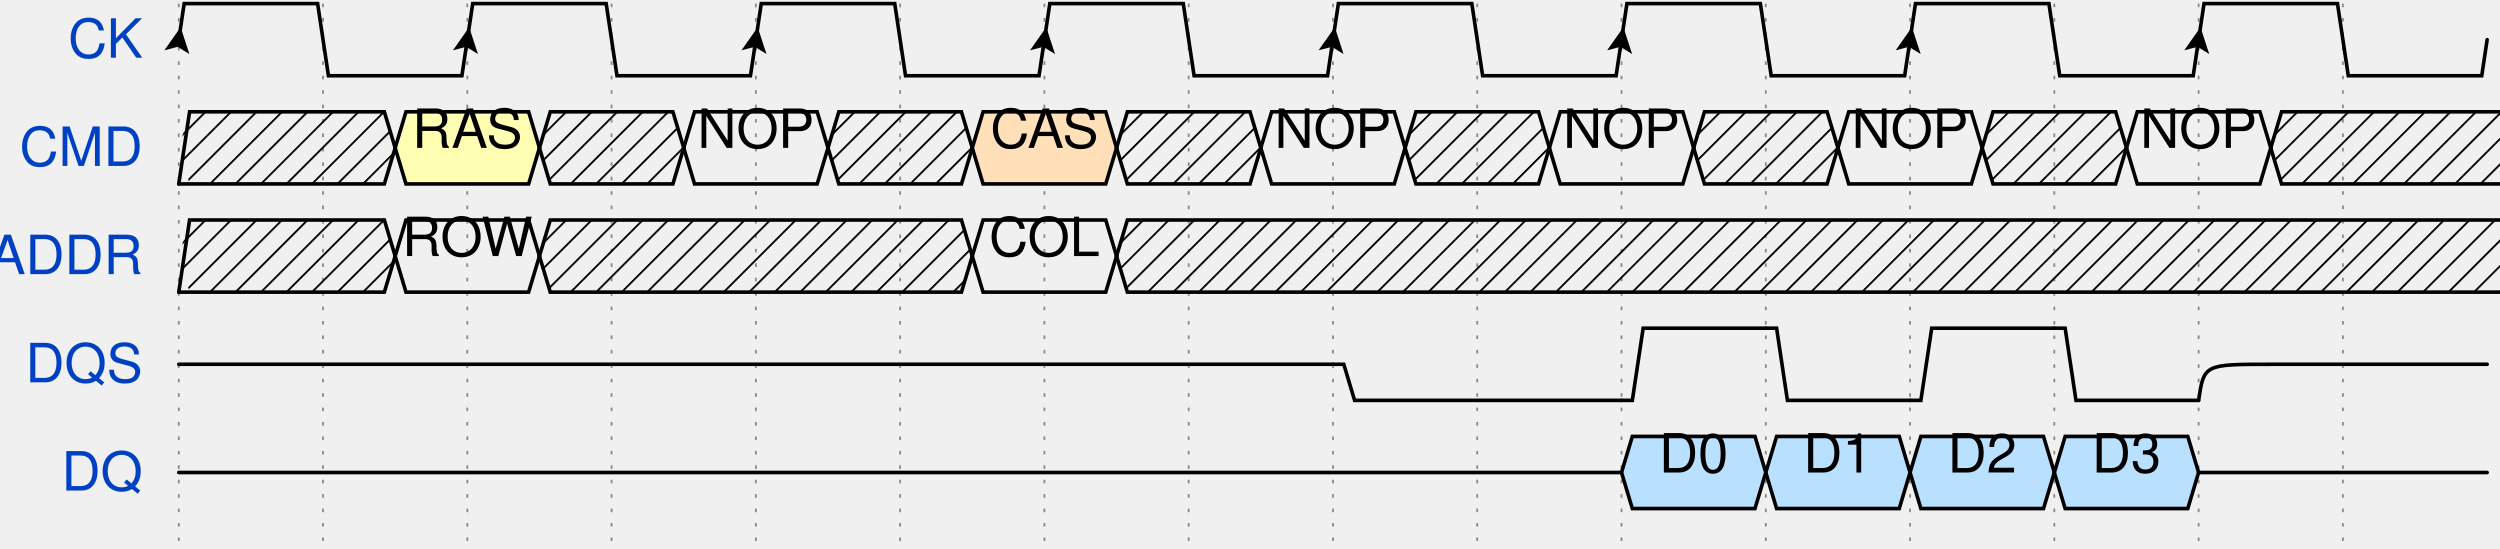
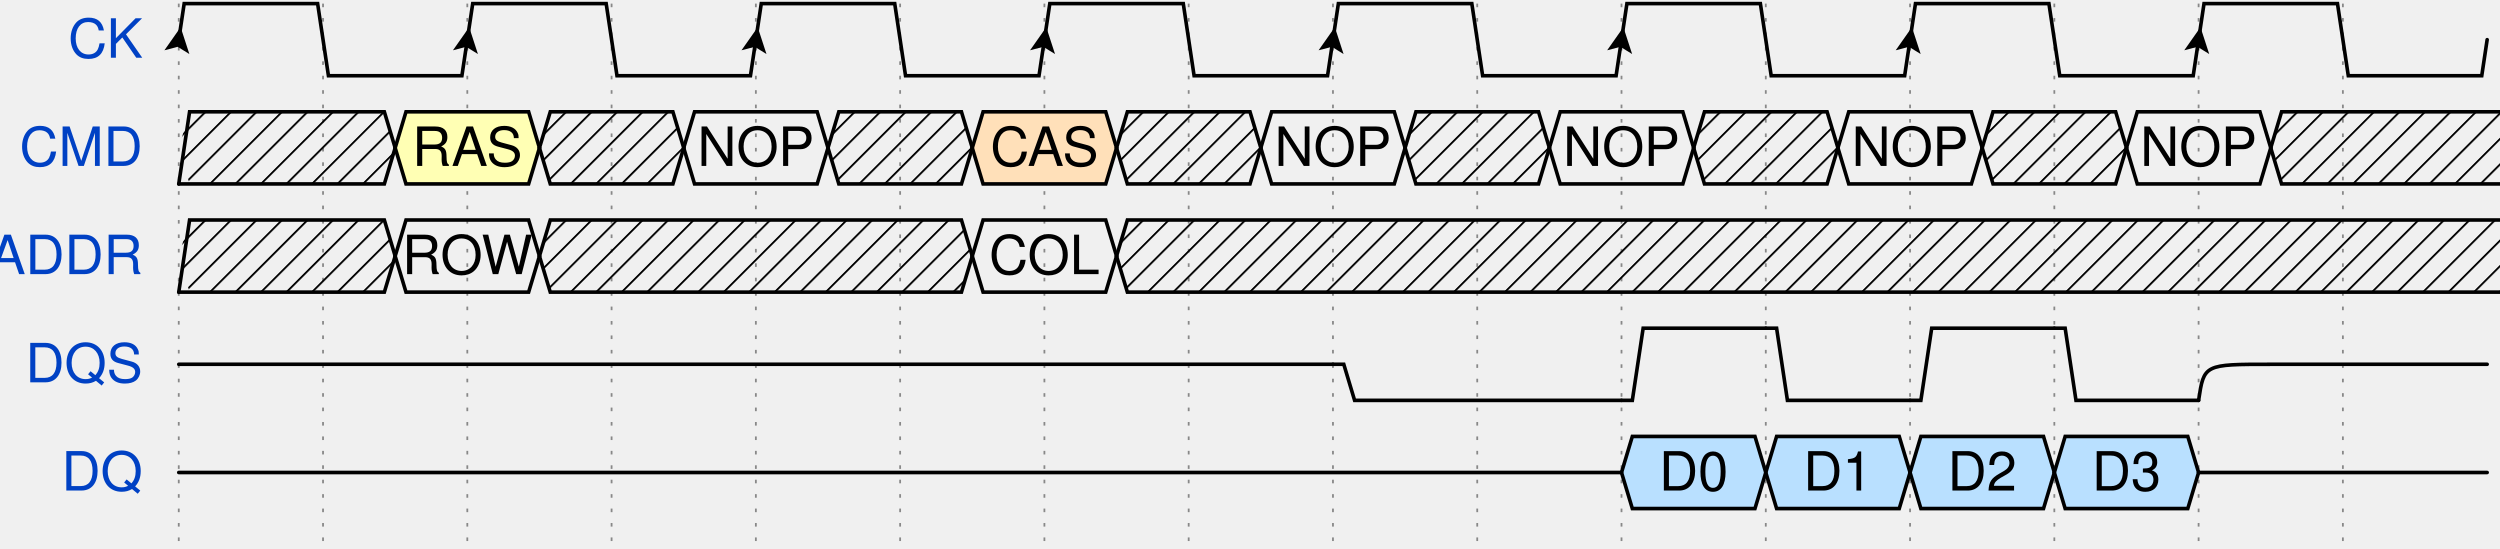
<svg xmlns="http://www.w3.org/2000/svg" width="684" height="150.0" viewBox="-1 -1 686 152.0" overflow="hidden">
  <style>
text{font-size:15px;
    font-style:normal;
    font-variant:normal;
    font-weight:normal;
    font-stretch:normal;
    text-align:center;
    fill-opacity:1;
    font-family:helvetica}
.muted{fill:#aaa}
.warning{fill:#f6b900}
.error{fill:#f60000}
.info{fill:#0041c4}
.success{fill:#00ab00}
.h1{font-size:33pt;font-weight:bold}
.h2{font-size:27pt;font-weight:bold}
.h3{font-size:20pt;font-weight:bold}
.h4{font-size:14pt;font-weight:bold}
.h5{font-size:11pt;font-weight:bold}
.h6{font-size:8pt;font-weight:bold}
.path{fill:none;
    stroke:#000;
    stroke-width:1;
    stroke-linecap:round;
    stroke-linejoin:miter;
    stroke-miterlimit:4;
    stroke-opacity:1;
    stroke-dasharray:none}
.stripe{fill:none;
    stroke:#000;
    stroke-width:0.5;
    stroke-linecap:round;
    stroke-linejoin:miter;
    stroke-miterlimit:4;
    stroke-opacity:1;
    stroke-dasharray:none}
.arrow{fill:#000000;fill-opacity:1;stroke:none}
.hide{fill:#ffffff;fill-opacity:1;stroke:2}
.s3 &gt; polygon {fill:#ffffb4;fill-opacity:1,stroke:none}
.s4 &gt; polygon {fill:#ffe0b9;fill-opacity:1,stroke:none}
.s5 &gt; polygon {fill:#b9e0ff;fill-opacity:1,stroke:none}
.ticks {stroke: rgb(136, 136, 136); stroke-width: 0.5; stroke-dasharray: 1,3;}
.edges {fill:none;stroke:#00F;stroke-width:1}
.edges.arrowhead {marker-start:url(#arrow); overflow:visible;}
.edges.arrowtail {marker-end:url(#arrow); overflow:visible;}
.edges + text {font-size:10px; filter: url(#solid); transform: translate(0, 2.5px);}
</style>
  <defs>
    <pattern id="diagonalHatch" width="5" height="5" patternTransform="rotate(45 0 0)" patternUnits="userSpaceOnUse">
      <line x1="0" y1="0" x2="0" y2="5" style="stroke:black; stroke-width:1" />
    </pattern>
    <marker id="arrow" viewBox="0 0 10 10" refX="10" refY="5" markerWidth="8" markerHeight="8" orient="auto-start-reverse" style="fill:#00F;">
      <path d="M 0 0 L 10 5 L 0 10 z" />
    </marker>
    <filter x="0" y="0" width="1" height="1" id="solid">
      <feFlood flood-color="white" />
      <feComposite in="SourceGraphic" />
    </filter>
  </defs>
  <g id="a">
    <g id="ticks_10" transform="translate(45, 0)">
      <path d="m0,0 0,150.0" class="ticks" />
      <path d="m40,0 0,150.0" class="ticks" />
      <path d="m80,0 0,150.0" class="ticks" />
      <path d="m120,0 0,150.0" class="ticks" />
      <path d="m160,0 0,150.0" class="ticks" />
      <path d="m200,0 0,150.0" class="ticks" />
      <path d="m240,0 0,150.0" class="ticks" />
      <path d="m280,0 0,150.0" class="ticks" />
      <path d="m320,0 0,150.0" class="ticks" />
      <path d="m360,0 0,150.0" class="ticks" />
      <path d="m400,0 0,150.0" class="ticks" />
      <path d="m440,0 0,150.0" class="ticks" />
      <path d="m480,0 0,150.0" class="ticks" />
      <path d="m520,0 0,150.0" class="ticks" />
      <path d="m560,0 0,150.0" class="ticks" />
      <path d="m600,0 0,150.0" class="ticks" />
    </g>
    <g id="CK" transform="translate(45, 0)">
      <text x="-10" y="15" class="info" text-anchor="end" xml:space="preserve">CK</text>
      <g data-symbol="BRICKS.Pclk" transform="translate(0, 0)" class="s">
        <path d="M0,10.0 L1.5,0 L38.5,0 L41.5,20 L78.5,20 L80.0,10.0" class="path" />
        <path d="M 0 0 L 3.5 7 L 7 0 L 3.5 1.5z" transform="translate(-3.5, 6.5) rotate(-171.4692, 3.5, 3.5)" class="arrow" />
      </g>
      <g data-symbol="BRICKS.Pclk" transform="translate(80, 0)" class="s">
        <path d="M0,10.0 L1.5,0 L38.5,0 L41.5,20 L78.5,20 L80,10.0" class="path" />
        <path d="M 0 0 L 3.5 7 L 7 0 L 3.5 1.5z" transform="translate(-3.5, 6.5) rotate(-171.4692, 3.5, 3.5)" class="arrow" />
      </g>
      <g data-symbol="BRICKS.Pclk" transform="translate(160, 0)" class="s">
        <path d="M0,10.0 L1.5,0 L38.5,0 L41.5,20 L78.5,20 L80,10.0" class="path" />
        <path d="M 0 0 L 3.5 7 L 7 0 L 3.5 1.5z" transform="translate(-3.5, 6.5) rotate(-171.4692, 3.5, 3.5)" class="arrow" />
      </g>
      <g data-symbol="BRICKS.Pclk" transform="translate(240, 0)" class="s">
        <path d="M0,10.0 L1.5,0 L38.5,0 L41.5,20 L78.5,20 L80,10.0" class="path" />
        <path d="M 0 0 L 3.5 7 L 7 0 L 3.5 1.5z" transform="translate(-3.5, 6.5) rotate(-171.4692, 3.5, 3.5)" class="arrow" />
      </g>
      <g data-symbol="BRICKS.Pclk" transform="translate(320, 0)" class="s">
        <path d="M0,10.0 L1.5,0 L38.5,0 L41.5,20 L78.5,20 L80,10.0" class="path" />
        <path d="M 0 0 L 3.5 7 L 7 0 L 3.5 1.5z" transform="translate(-3.5, 6.5) rotate(-171.4692, 3.5, 3.5)" class="arrow" />
      </g>
      <g data-symbol="BRICKS.Pclk" transform="translate(400, 0)" class="s">
        <path d="M0,10.0 L1.5,0 L38.5,0 L41.5,20 L78.5,20 L80,10.0" class="path" />
        <path d="M 0 0 L 3.5 7 L 7 0 L 3.5 1.5z" transform="translate(-3.5, 6.5) rotate(-171.4692, 3.5, 3.5)" class="arrow" />
      </g>
      <g data-symbol="BRICKS.Pclk" transform="translate(480, 0)" class="s">
        <path d="M0,10.0 L1.5,0 L38.5,0 L41.5,20 L78.5,20 L80,10.0" class="path" />
        <path d="M 0 0 L 3.5 7 L 7 0 L 3.5 1.5z" transform="translate(-3.5, 6.5) rotate(-171.4692, 3.5, 3.5)" class="arrow" />
      </g>
      <g data-symbol="BRICKS.Pclk" transform="translate(560, 0)" class="s">
        <path d="M0,10.0 L1.5,0 L38.5,0 L41.5,20 L78.5,20 L80,10.0" class="path" />
        <path d="M 0 0 L 3.5 7 L 7 0 L 3.5 1.5z" transform="translate(-3.5, 6.5) rotate(-171.4692, 3.5, 3.5)" class="arrow" />
      </g>
    </g>
    <g id="CMD" transform="translate(45, 30.0)">
      <text x="-10" y="15" class="info" text-anchor="end" xml:space="preserve">CMD</text>
      <g data-symbol="BRICKS.x" transform="translate(0.0, 0)" class="s">
        <polygon points="0,10.0 3,0 57.0,0 60.0,10.0 57.0,20 3,20 0,10.0 " fill="url(#diagonalHatch)" />
        <path d="M0,20 L3,0 L57.0,0 L60.0,10.0" class="path" />
        <path d="M0,20 L3,20 L57.0,20 L60.0,10.0" class="path" />
      </g>
      <g data-symbol="BRICKS.data" transform="translate(60.0, 0)" class="s3">
        <polygon points="0,10.0 3,0 37,0 40,10.0 37,20 3,20 0,10.0 " fill="none" />
        <path d="M0,10.0 L3,0 L37,0 L40,10.0" class="path" />
        <path d="M0,10.0 L3,20 L37,20 L40,10.0" class="path" />
-         <text x="20.0" y="10.0" text-anchor="middle" alignment-baseline="central">RAS</text>
+         <text x="20.0" y="10.0" text-anchor="middle" dominant-baseline="middle" alignment-baseline="central">RAS</text>
      </g>
      <g data-symbol="BRICKS.x" transform="translate(100.0, 0)" class="s">
        <polygon points="0,10.0 3,0 37,0 40,10.0 37,20 3,20 0,10.0 " fill="url(#diagonalHatch)" />
        <path d="M0,10.0 L3,0 L37,0 L40,10.0" class="path" />
        <path d="M0,10.0 L3,20 L37,20 L40,10.0" class="path" />
      </g>
      <g data-symbol="BRICKS.data" transform="translate(140.0, 0)" class="s">
        <polygon points="0,10.0 3,0 37,0 40,10.0 37,20 3,20 0,10.0 " fill="none" />
        <path d="M0,10.0 L3,0 L37,0 L40,10.0" class="path" />
        <path d="M0,10.0 L3,20 L37,20 L40,10.0" class="path" />
-         <text x="20.0" y="10.0" text-anchor="middle" alignment-baseline="central">NOP</text>
+         <text x="20.0" y="10.0" text-anchor="middle" dominant-baseline="middle" alignment-baseline="central">NOP</text>
      </g>
      <g data-symbol="BRICKS.x" transform="translate(180.0, 0)" class="s">
        <polygon points="0,10.0 3,0 37,0 40,10.0 37,20 3,20 0,10.0 " fill="url(#diagonalHatch)" />
        <path d="M0,10.0 L3,0 L37,0 L40,10.0" class="path" />
        <path d="M0,10.0 L3,20 L37,20 L40,10.0" class="path" />
      </g>
      <g data-symbol="BRICKS.data" transform="translate(220.0, 0)" class="s4">
        <polygon points="0,10.0 3,0 37,0 40,10.0 37,20 3,20 0,10.0 " fill="none" />
        <path d="M0,10.0 L3,0 L37,0 L40,10.0" class="path" />
        <path d="M0,10.0 L3,20 L37,20 L40,10.0" class="path" />
-         <text x="20.0" y="10.0" text-anchor="middle" alignment-baseline="central">CAS</text>
+         <text x="20.0" y="10.0" text-anchor="middle" dominant-baseline="middle" alignment-baseline="central">CAS</text>
      </g>
      <g data-symbol="BRICKS.x" transform="translate(260.0, 0)" class="s">
        <polygon points="0,10.0 3,0 37,0 40,10.0 37,20 3,20 0,10.0 " fill="url(#diagonalHatch)" />
        <path d="M0,10.0 L3,0 L37,0 L40,10.0" class="path" />
        <path d="M0,10.0 L3,20 L37,20 L40,10.0" class="path" />
      </g>
      <g data-symbol="BRICKS.data" transform="translate(300.0, 0)" class="s">
        <polygon points="0,10.0 3,0 37,0 40,10.0 37,20 3,20 0,10.0 " fill="none" />
        <path d="M0,10.0 L3,0 L37,0 L40,10.0" class="path" />
        <path d="M0,10.0 L3,20 L37,20 L40,10.0" class="path" />
-         <text x="20.0" y="10.0" text-anchor="middle" alignment-baseline="central">NOP</text>
+         <text x="20.0" y="10.0" text-anchor="middle" dominant-baseline="middle" alignment-baseline="central">NOP</text>
      </g>
      <g data-symbol="BRICKS.x" transform="translate(340.0, 0)" class="s">
        <polygon points="0,10.0 3,0 37,0 40,10.0 37,20 3,20 0,10.0 " fill="url(#diagonalHatch)" />
        <path d="M0,10.0 L3,0 L37,0 L40,10.0" class="path" />
        <path d="M0,10.0 L3,20 L37,20 L40,10.0" class="path" />
      </g>
      <g data-symbol="BRICKS.data" transform="translate(380.0, 0)" class="s">
        <polygon points="0,10.0 3,0 37,0 40,10.0 37,20 3,20 0,10.0 " fill="none" />
        <path d="M0,10.0 L3,0 L37,0 L40,10.0" class="path" />
        <path d="M0,10.0 L3,20 L37,20 L40,10.0" class="path" />
-         <text x="20.0" y="10.0" text-anchor="middle" alignment-baseline="central">NOP</text>
+         <text x="20.0" y="10.0" text-anchor="middle" dominant-baseline="middle" alignment-baseline="central">NOP</text>
      </g>
      <g data-symbol="BRICKS.x" transform="translate(420.0, 0)" class="s">
        <polygon points="0,10.0 3,0 37,0 40,10.0 37,20 3,20 0,10.0 " fill="url(#diagonalHatch)" />
        <path d="M0,10.0 L3,0 L37,0 L40,10.0" class="path" />
        <path d="M0,10.0 L3,20 L37,20 L40,10.0" class="path" />
      </g>
      <g data-symbol="BRICKS.data" transform="translate(460.0, 0)" class="s">
        <polygon points="0,10.0 3,0 37,0 40,10.0 37,20 3,20 0,10.0 " fill="none" />
        <path d="M0,10.0 L3,0 L37,0 L40,10.0" class="path" />
        <path d="M0,10.0 L3,20 L37,20 L40,10.0" class="path" />
-         <text x="20.0" y="10.0" text-anchor="middle" alignment-baseline="central">NOP</text>
+         <text x="20.0" y="10.0" text-anchor="middle" dominant-baseline="middle" alignment-baseline="central">NOP</text>
      </g>
      <g data-symbol="BRICKS.x" transform="translate(500.0, 0)" class="s">
        <polygon points="0,10.0 3,0 37,0 40,10.0 37,20 3,20 0,10.0 " fill="url(#diagonalHatch)" />
        <path d="M0,10.0 L3,0 L37,0 L40,10.0" class="path" />
        <path d="M0,10.0 L3,20 L37,20 L40,10.0" class="path" />
      </g>
      <g data-symbol="BRICKS.data" transform="translate(540.0, 0)" class="s">
        <polygon points="0,10.0 3,0 37,0 40,10.0 37,20 3,20 0,10.0 " fill="none" />
        <path d="M0,10.0 L3,0 L37,0 L40,10.0" class="path" />
        <path d="M0,10.0 L3,20 L37,20 L40,10.0" class="path" />
-         <text x="20.0" y="10.0" text-anchor="middle" alignment-baseline="central">NOP</text>
+         <text x="20.0" y="10.0" text-anchor="middle" dominant-baseline="middle" alignment-baseline="central">NOP</text>
      </g>
      <g data-symbol="BRICKS.x" transform="translate(580.0, 0)" class="s">
        <polygon points="0,10.0 3,0 77.0,0 80.0,10.0 77.0,20 3,20 0,10.0 " fill="url(#diagonalHatch)" />
        <path d="M0,10.0 L3,0 L77.0,0 L80.0,10.0" class="path" />
        <path d="M0,10.0 L3,20 L77.0,20 L80.0,10.0" class="path" />
      </g>
    </g>
    <g id="ADDR" transform="translate(45, 60.0)">
      <text x="-10" y="15" class="info" text-anchor="end" xml:space="preserve">ADDR</text>
      <g data-symbol="BRICKS.x" transform="translate(0.0, 0)" class="s">
        <polygon points="0,10.0 3,0 57.0,0 60.0,10.0 57.0,20 3,20 0,10.0 " fill="url(#diagonalHatch)" />
        <path d="M0,20 L3,0 L57.0,0 L60.0,10.0" class="path" />
        <path d="M0,20 L3,20 L57.0,20 L60.0,10.0" class="path" />
      </g>
      <g data-symbol="BRICKS.data" transform="translate(60.0, 0)" class="s">
        <polygon points="0,10.0 3,0 37,0 40,10.0 37,20 3,20 0,10.0 " fill="none" />
        <path d="M0,10.0 L3,0 L37,0 L40,10.0" class="path" />
        <path d="M0,10.0 L3,20 L37,20 L40,10.0" class="path" />
-         <text x="20.0" y="10.0" text-anchor="middle" alignment-baseline="central">ROW</text>
+         <text x="20.0" y="10.0" text-anchor="middle" dominant-baseline="middle" alignment-baseline="central">ROW</text>
      </g>
      <g data-symbol="BRICKS.x" transform="translate(100.0, 0)" class="s">
        <polygon points="0,10.0 3,0 117,0 120,10.0 117,20 3,20 0,10.0 " fill="url(#diagonalHatch)" />
        <path d="M0,10.0 L3,0 L117,0 L120,10.0" class="path" />
        <path d="M0,10.0 L3,20 L117,20 L120,10.0" class="path" />
      </g>
      <g data-symbol="BRICKS.data" transform="translate(220.0, 0)" class="s">
        <polygon points="0,10.0 3,0 37,0 40,10.0 37,20 3,20 0,10.0 " fill="none" />
        <path d="M0,10.0 L3,0 L37,0 L40,10.0" class="path" />
        <path d="M0,10.0 L3,20 L37,20 L40,10.0" class="path" />
-         <text x="20.0" y="10.0" text-anchor="middle" alignment-baseline="central">COL</text>
+         <text x="20.0" y="10.0" text-anchor="middle" dominant-baseline="middle" alignment-baseline="central">COL</text>
      </g>
      <g data-symbol="BRICKS.x" transform="translate(260.0, 0)" class="s">
        <polygon points="0,10.0 3,0 717.0,0 720.0,10.0 717.0,20 3,20 0,10.0 " fill="url(#diagonalHatch)" />
        <path d="M0,10.0 L3,0 L717.0,0 L720.0,10.0" class="path" />
        <path d="M0,10.0 L3,20 L717.0,20 L720.0,10.0" class="path" />
      </g>
    </g>
    <g id="DQS" transform="translate(45, 90.0)">
      <text x="-10" y="15" class="info" text-anchor="end" xml:space="preserve">DQS</text>
      <g data-symbol="BRICKS.highz" transform="translate(0, 0)" class="s">
        <path d="M0,10.0 C0.0,10.0 0.0,10.0 20,10.0 L320.0,10.0" class="path" />
      </g>
      <g data-symbol="BRICKS.zero" transform="translate(320, 0)" class="s">
        <path d="M0,10.0 L3,10.0 L6,20 L80,20" class="path" />
      </g>
      <g data-symbol="BRICKS.one" transform="translate(400, 0)" class="s">
        <path d="M0,20 L3,20 L6,0 L40,0" class="path" />
      </g>
      <g data-symbol="BRICKS.zero" transform="translate(440, 0)" class="s">
        <path d="M0,0 L3,0 L6,20 L40,20" class="path" />
      </g>
      <g data-symbol="BRICKS.one" transform="translate(480, 0)" class="s">
        <path d="M0,20 L3,20 L6,0 L40,0" class="path" />
      </g>
      <g data-symbol="BRICKS.zero" transform="translate(520, 0)" class="s">
        <path d="M0,0 L3,0 L6,20 L40,20" class="path" />
      </g>
      <g data-symbol="BRICKS.highz" transform="translate(560, 0)" class="s">
        <path d="M0,20 C1.5,10.0 1.5,10.0 20,10.0 L80,10.0" class="path" />
      </g>
    </g>
    <g id="DQ" transform="translate(45, 120.0)">
      <text x="-10" y="15" class="info" text-anchor="end" xml:space="preserve">DQ</text>
      <g data-symbol="BRICKS.highz" transform="translate(0, 0)" class="s">
        <path d="M0,10.0 C0.0,10.0 0.0,10.0 20,10.0 L400.0,10.0" class="path" />
      </g>
      <g data-symbol="BRICKS.data" transform="translate(400, 0)" class="s5">
        <polygon points="0,10.0 3,0 37,0 40,10.0 37,20 3,20 0,10.0 " fill="none" />
        <path d="M0,10.0 L3,0 L37,0 L40,10.0" class="path" />
        <path d="M0,10.0 L3,20 L37,20 L40,10.0" class="path" />
-         <text x="20.0" y="10.0" text-anchor="middle" alignment-baseline="central">D0</text>
+         <text x="20.0" y="10.0" text-anchor="middle" dominant-baseline="middle" alignment-baseline="central">D0</text>
      </g>
      <g data-symbol="BRICKS.data" transform="translate(440, 0)" class="s5">
        <polygon points="0,10.0 3,0 37,0 40,10.0 37,20 3,20 0,10.0 " fill="none" />
        <path d="M0,10.0 L3,0 L37,0 L40,10.0" class="path" />
        <path d="M0,10.0 L3,20 L37,20 L40,10.0" class="path" />
-         <text x="20.0" y="10.0" text-anchor="middle" alignment-baseline="central">D1</text>
+         <text x="20.0" y="10.0" text-anchor="middle" dominant-baseline="middle" alignment-baseline="central">D1</text>
      </g>
      <g data-symbol="BRICKS.data" transform="translate(480, 0)" class="s5">
        <polygon points="0,10.0 3,0 37,0 40,10.0 37,20 3,20 0,10.0 " fill="none" />
        <path d="M0,10.0 L3,0 L37,0 L40,10.0" class="path" />
        <path d="M0,10.0 L3,20 L37,20 L40,10.0" class="path" />
-         <text x="20.0" y="10.0" text-anchor="middle" alignment-baseline="central">D2</text>
+         <text x="20.0" y="10.0" text-anchor="middle" dominant-baseline="middle" alignment-baseline="central">D2</text>
      </g>
      <g data-symbol="BRICKS.data" transform="translate(520, 0)" class="s5">
        <polygon points="0,10.0 3,0 37,0 40,10.0 37,20 3,20 0,10.0 " fill="none" />
        <path d="M0,10.0 L3,0 L37,0 L40,10.0" class="path" />
        <path d="M0,10.0 L3,20 L37,20 L40,10.0" class="path" />
-         <text x="20.0" y="10.0" text-anchor="middle" alignment-baseline="central">D3</text>
+         <text x="20.0" y="10.0" text-anchor="middle" dominant-baseline="middle" alignment-baseline="central">D3</text>
      </g>
      <g data-symbol="BRICKS.highz" transform="translate(560, 0)" class="s">
        <path d="M0,10.0 C0.0,10.0 0.0,10.0 20,10.0 L80,10.0" class="path" />
      </g>
    </g>
  </g>
  <g id="edges" transform="translate(45, 0)">
</g>
</svg>
